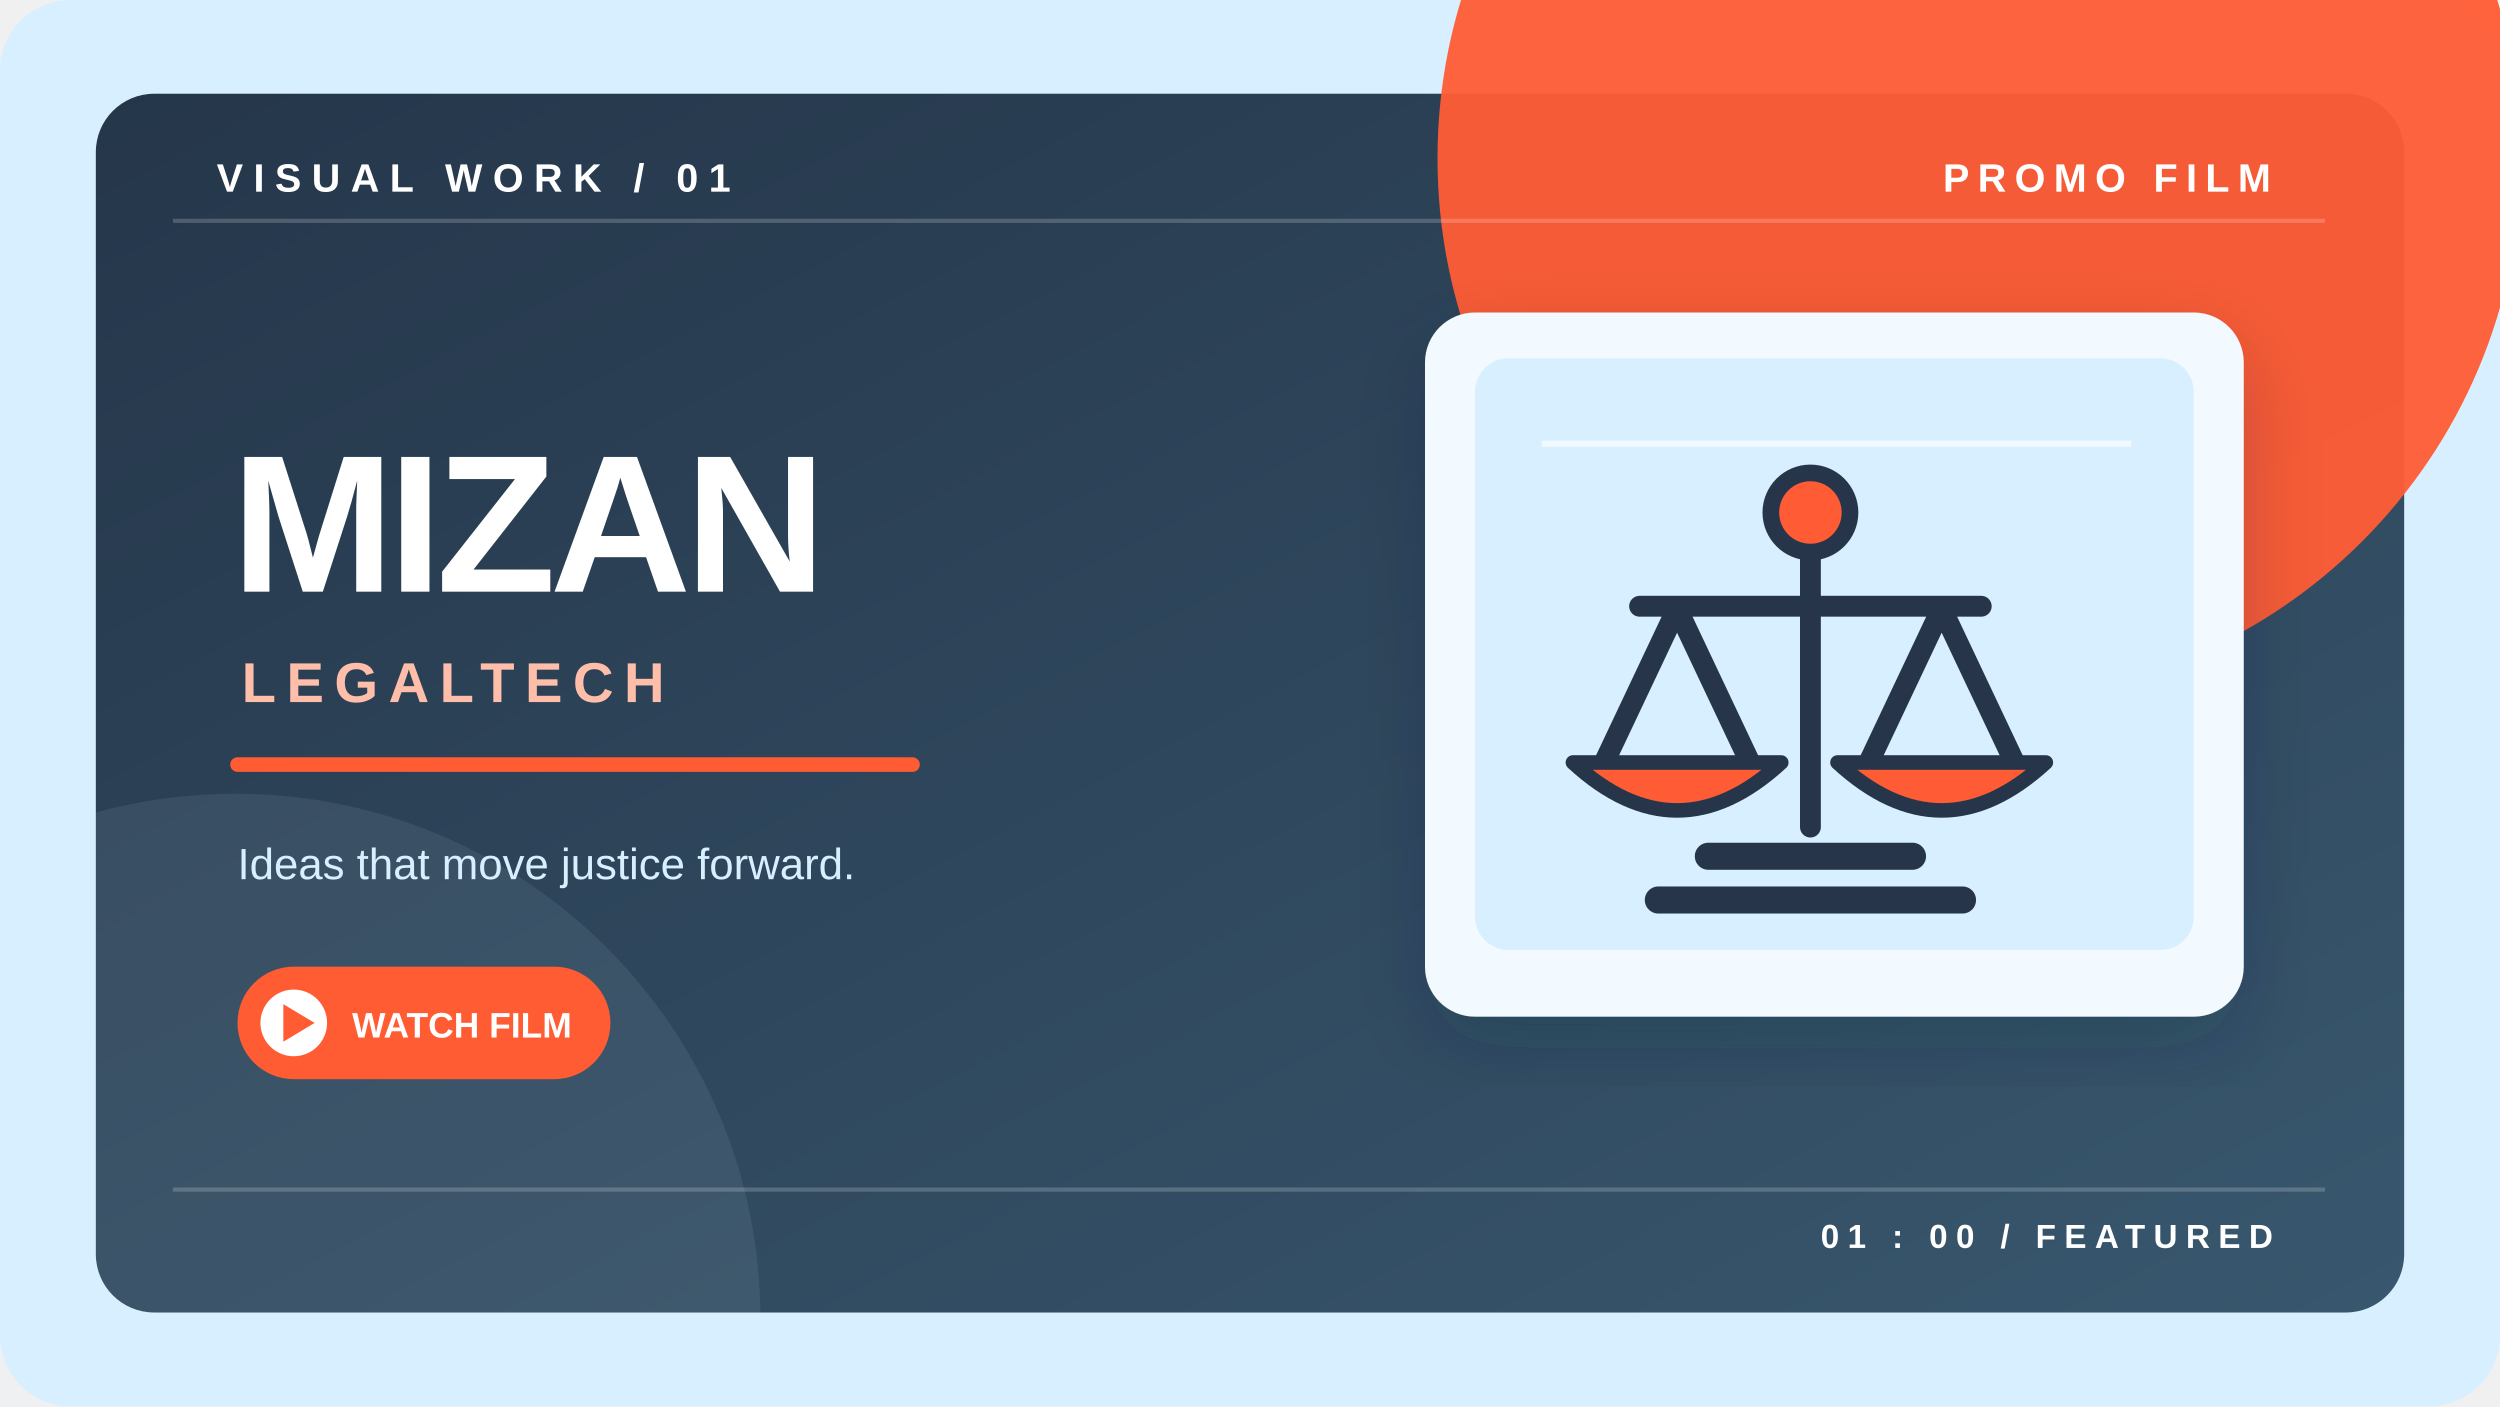
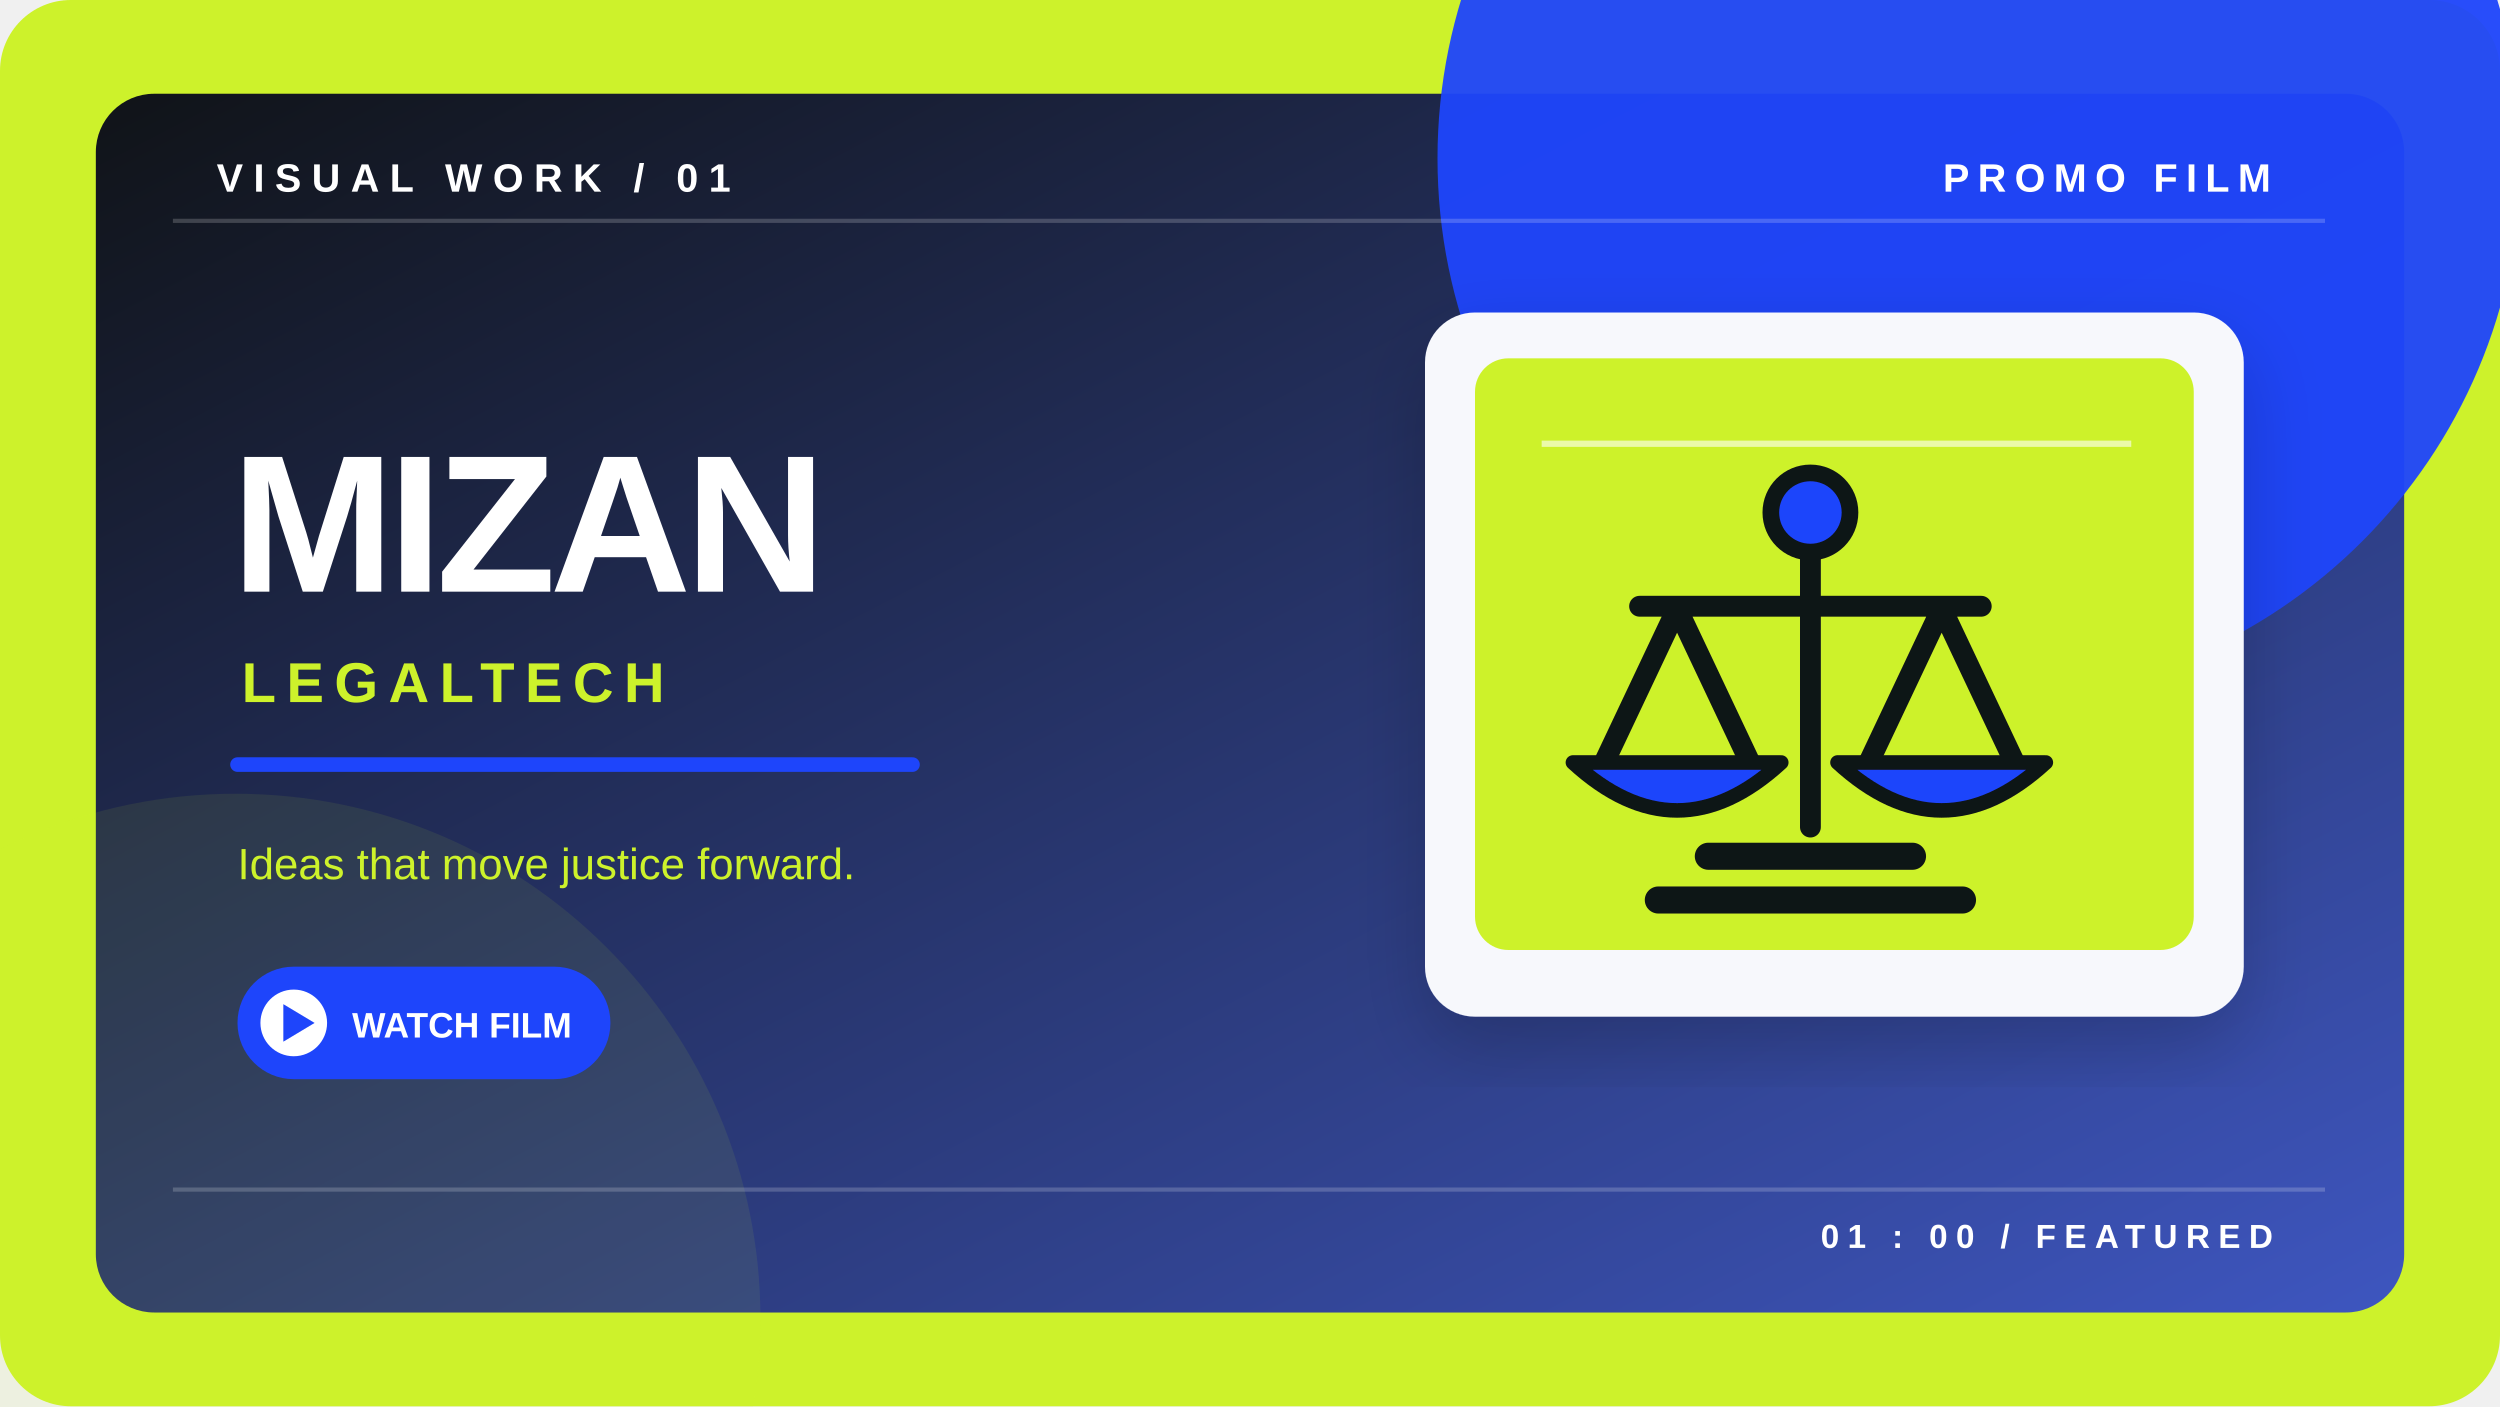
<svg xmlns="http://www.w3.org/2000/svg" width="1200" height="675" viewBox="0 0 1200 675" role="img" aria-label="MIZAN promotional video — cinematic LegalTech title card">
  <defs>
    <linearGradient id="g" x1="0" y1="0" x2="1" y2="1">
-       <stop stop-color="#25364A" />
-       <stop offset="1" stop-color="#38576E" />
+       <stop stop-color="#101317" />
+       <stop offset="1" stop-color="#3E56C0" />
    </linearGradient>
    <filter id="shadow">
-       <feDropShadow dx="0" dy="15" stdDeviation="18" flood-color="#172B3C" flood-opacity=".19" />
+       <feDropShadow dx="0" dy="15" stdDeviation="18" flood-color="#101317" flood-opacity=".19" />
    </filter>
  </defs>
-   <rect width="1200" height="675" rx="34" fill="#D7EFFF" />
+   <rect width="1200" height="675" rx="34" fill="#CDF22B" />
  <rect x="46" y="45" width="1108" height="585" rx="28" fill="url(#g)" />
-   <circle cx="950" cy="76" r="260" fill="#FF5C34" opacity=".95" />
-   <circle cx="113" cy="633" r="252" fill="#D7EFFF" opacity=".08" />
+   <circle cx="950" cy="76" r="260" fill="#1E45FB" opacity=".95" />
+   <circle cx="113" cy="633" r="252" fill="#CDF22B" opacity=".08" />
  <path d="M83 106H1116M83 571H1116" stroke="#FFFFFF" stroke-opacity=".19" stroke-width="2" />
  <text x="104" y="92" font-size="19" letter-spacing="5" font-weight="800" fill="#FFFFFF" font-family="Arial,sans-serif">VISUAL WORK / 01</text>
  <text x="1090" y="92" font-size="19" text-anchor="end" letter-spacing="4" font-weight="700" fill="#FFFFFF" font-family="Arial,sans-serif">PROMO FILM</text>
  <g filter="url(#shadow)">
-     <rect x="684" y="150" width="393" height="338" rx="24" fill="#F3FAFF" />
-     <rect x="708" y="172" width="345" height="284" rx="16" fill="#D7EFFF" />
+     <rect x="684" y="150" width="393" height="338" rx="24" fill="#F7F8FC" />
+     <rect x="708" y="172" width="345" height="284" rx="16" fill="#CDF22B" />
    <path d="M740 213H1023" stroke="#FFFFFF" stroke-width="3" opacity=".6" />
-     <g transform="translate(763 212)" stroke="#25364A" stroke-linecap="round" stroke-linejoin="round">
+     <g transform="translate(763 212)" stroke="#101317" stroke-linecap="round" stroke-linejoin="round">
      <path d="M106 42V185M24 79H188M42 80L7 154M42 80L77 154M169 80L134 154M169 80L204 154" stroke-width="10" fill="none" />
-       <path d="M-8 154Q42 200 92 154Z M119 154Q169 200 219 154Z" fill="#FF5C34" stroke-width="7" />
+       <path d="M-8 154Q42 200 92 154Z M119 154Q169 200 219 154Z" fill="#1E45FB" stroke-width="7" />
      <path d="M57 199H155M33 220H179" stroke-width="13" />
-       <circle cx="106" cy="34" r="19" fill="#FF5C34" stroke-width="8" />
+       <circle cx="106" cy="34" r="19" fill="#1E45FB" stroke-width="8" />
    </g>
  </g>
  <text x="111" y="284" font-family="Arial,sans-serif" font-size="94" font-weight="900" letter-spacing="-3" fill="#FFFFFF">MIZAN</text>
-   <text x="116" y="337" font-family="Arial,sans-serif" font-size="27" font-weight="700" letter-spacing="5" fill="#FFBEAA">LEGALTECH</text>
-   <path d="M114 367H438" stroke="#FF5C34" stroke-width="7" stroke-linecap="round" />
-   <text x="114" y="422" font-family="Arial,sans-serif" font-size="21" fill="#D7EFFF">Ideas that move justice forward.</text>
-   <rect x="114" y="464" width="179" height="54" rx="27" fill="#FF5C34" />
+   <text x="116" y="337" font-family="Arial,sans-serif" font-size="27" font-weight="700" letter-spacing="5" fill="#CDF22B">LEGALTECH</text>
+   <path d="M114 367H438" stroke="#1E45FB" stroke-width="7" stroke-linecap="round" />
+   <text x="114" y="422" font-family="Arial,sans-serif" font-size="21" fill="#CDF22B">Ideas that move justice forward.</text>
+   <rect x="114" y="464" width="179" height="54" rx="27" fill="#1E45FB" />
  <circle cx="141" cy="491" r="16" fill="#FFFFFF" />
-   <path d="M136 482L151 491L136 500Z" fill="#FF5C34" />
+   <path d="M136 482L151 491L136 500Z" fill="#1E45FB" />
  <text x="169" y="498" font-size="17" font-weight="700" fill="#FFFFFF" font-family="Arial,sans-serif">WATCH FILM</text>
  <text x="1091" y="599" text-anchor="end" font-size="16" font-weight="800" letter-spacing="4" fill="#FFFFFF" font-family="Arial,sans-serif">01 : 00 / FEATURED</text>
</svg>
